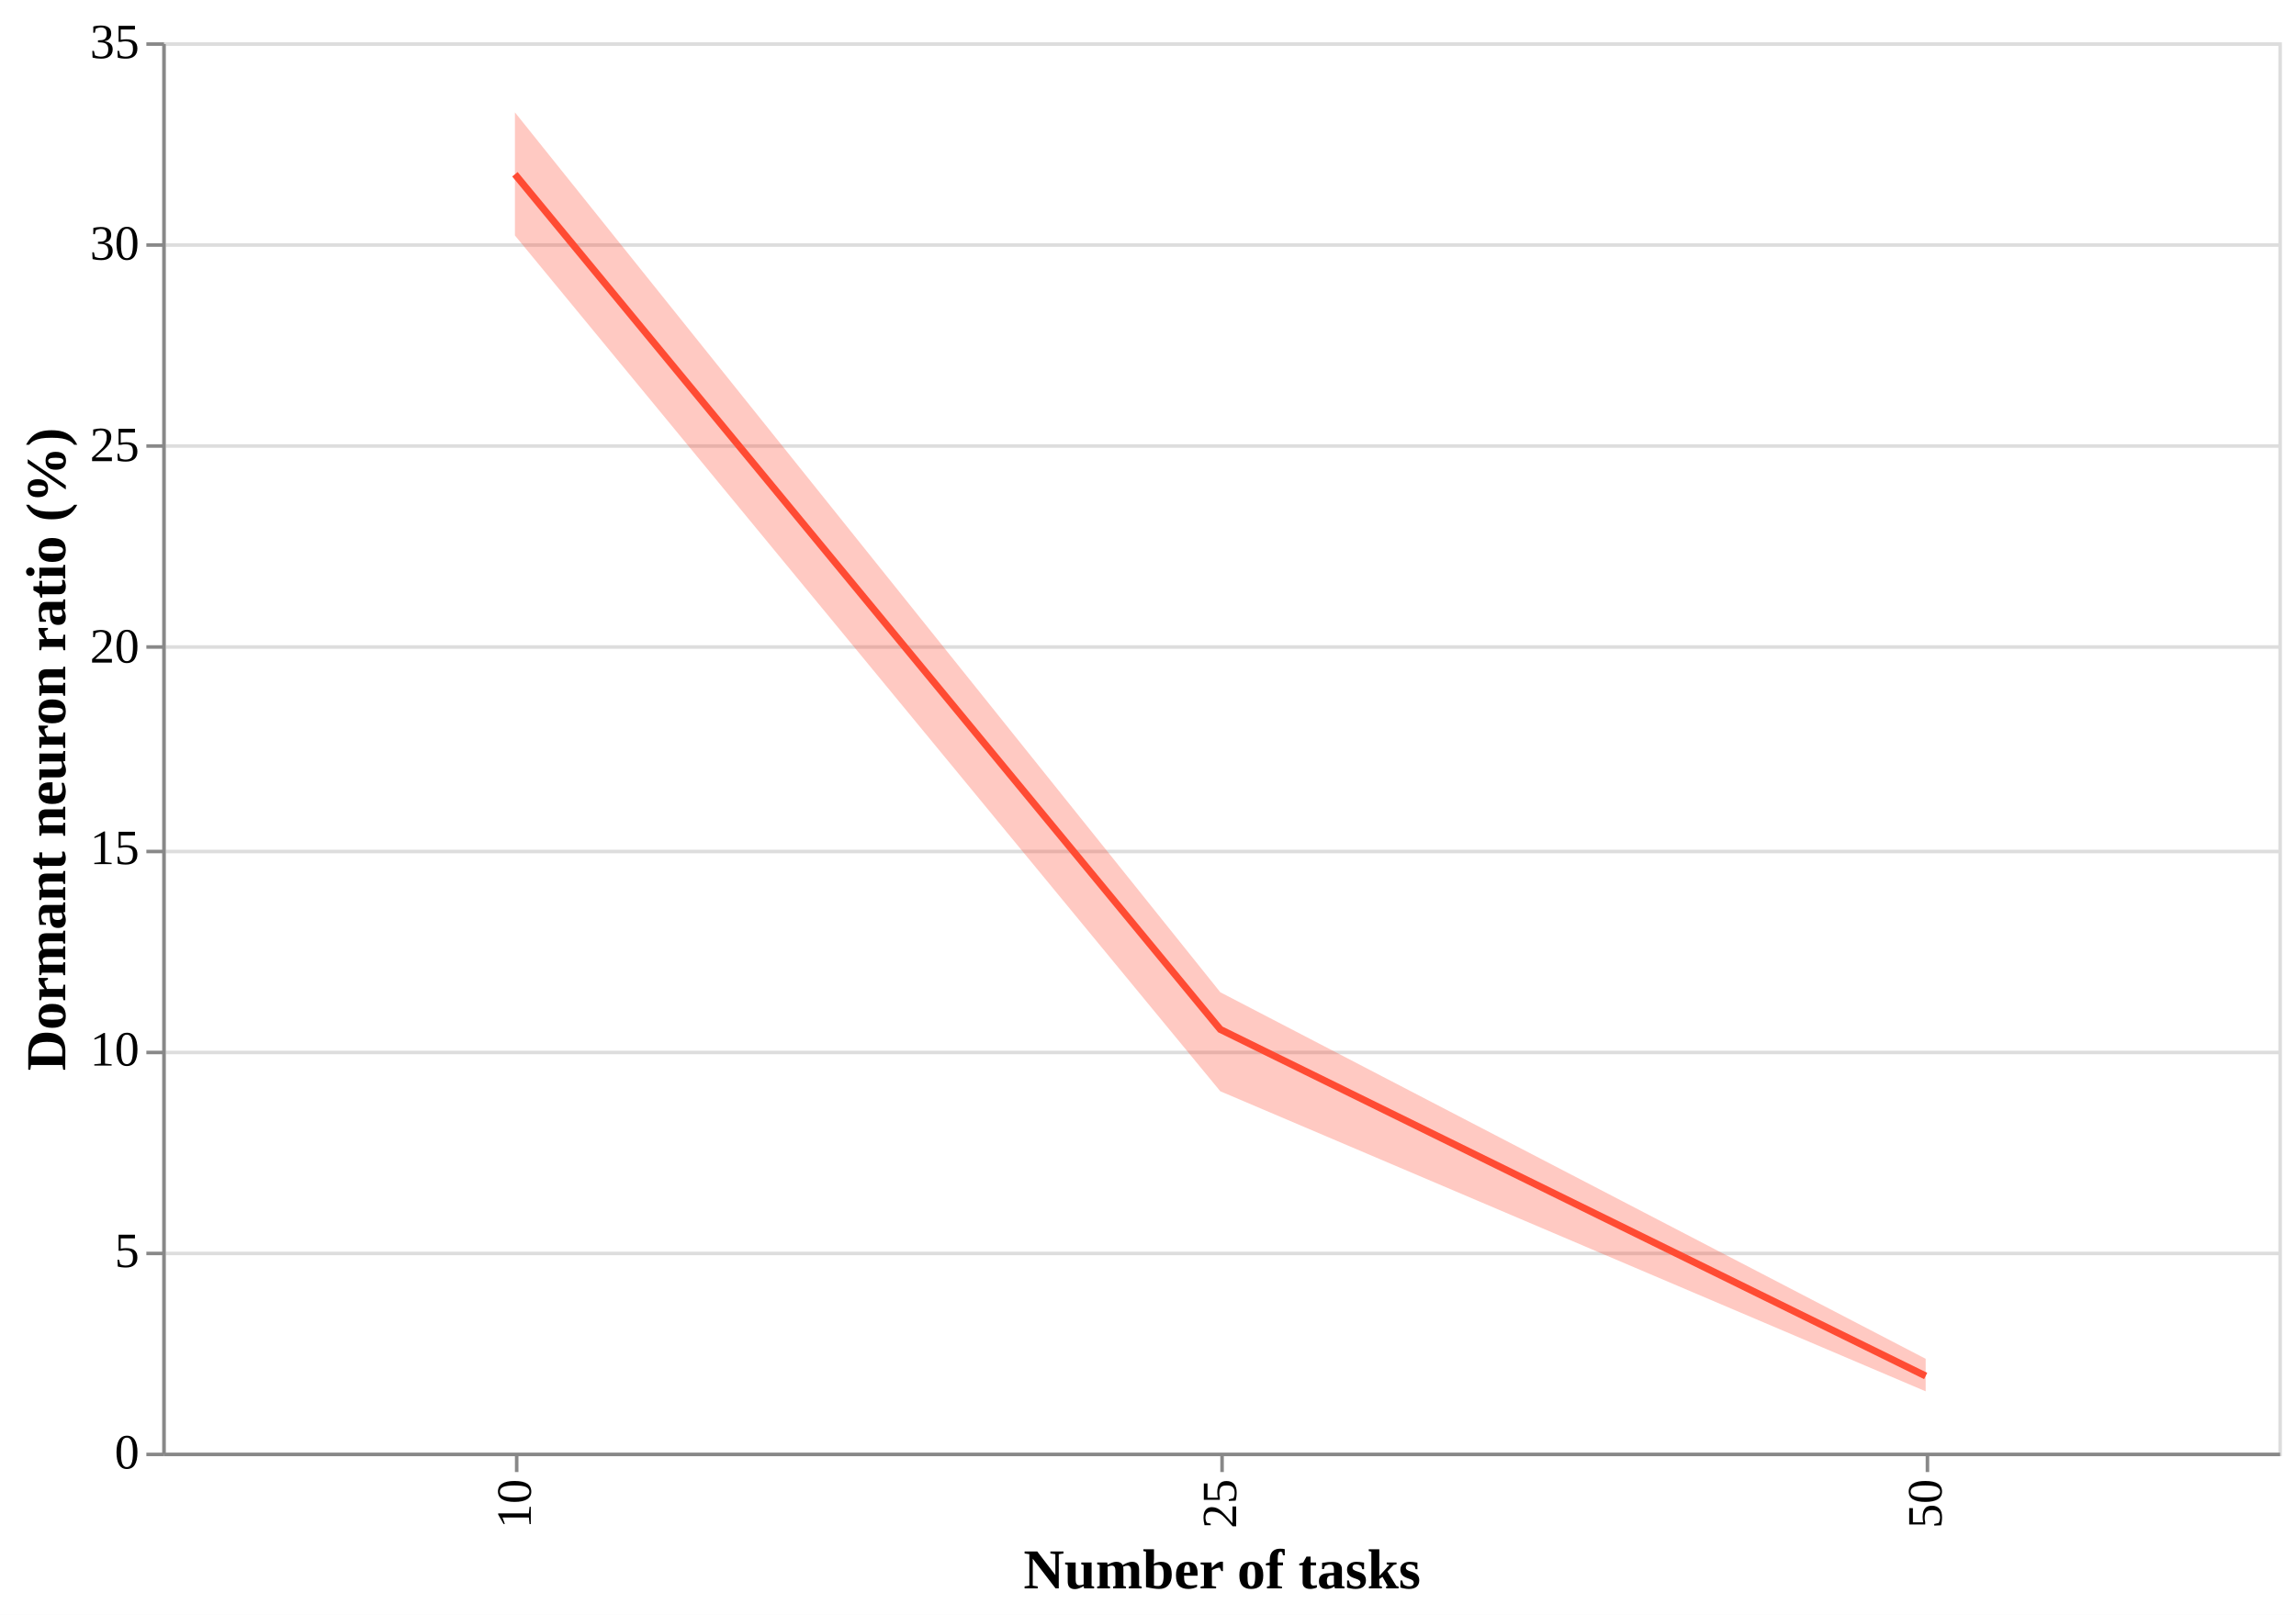
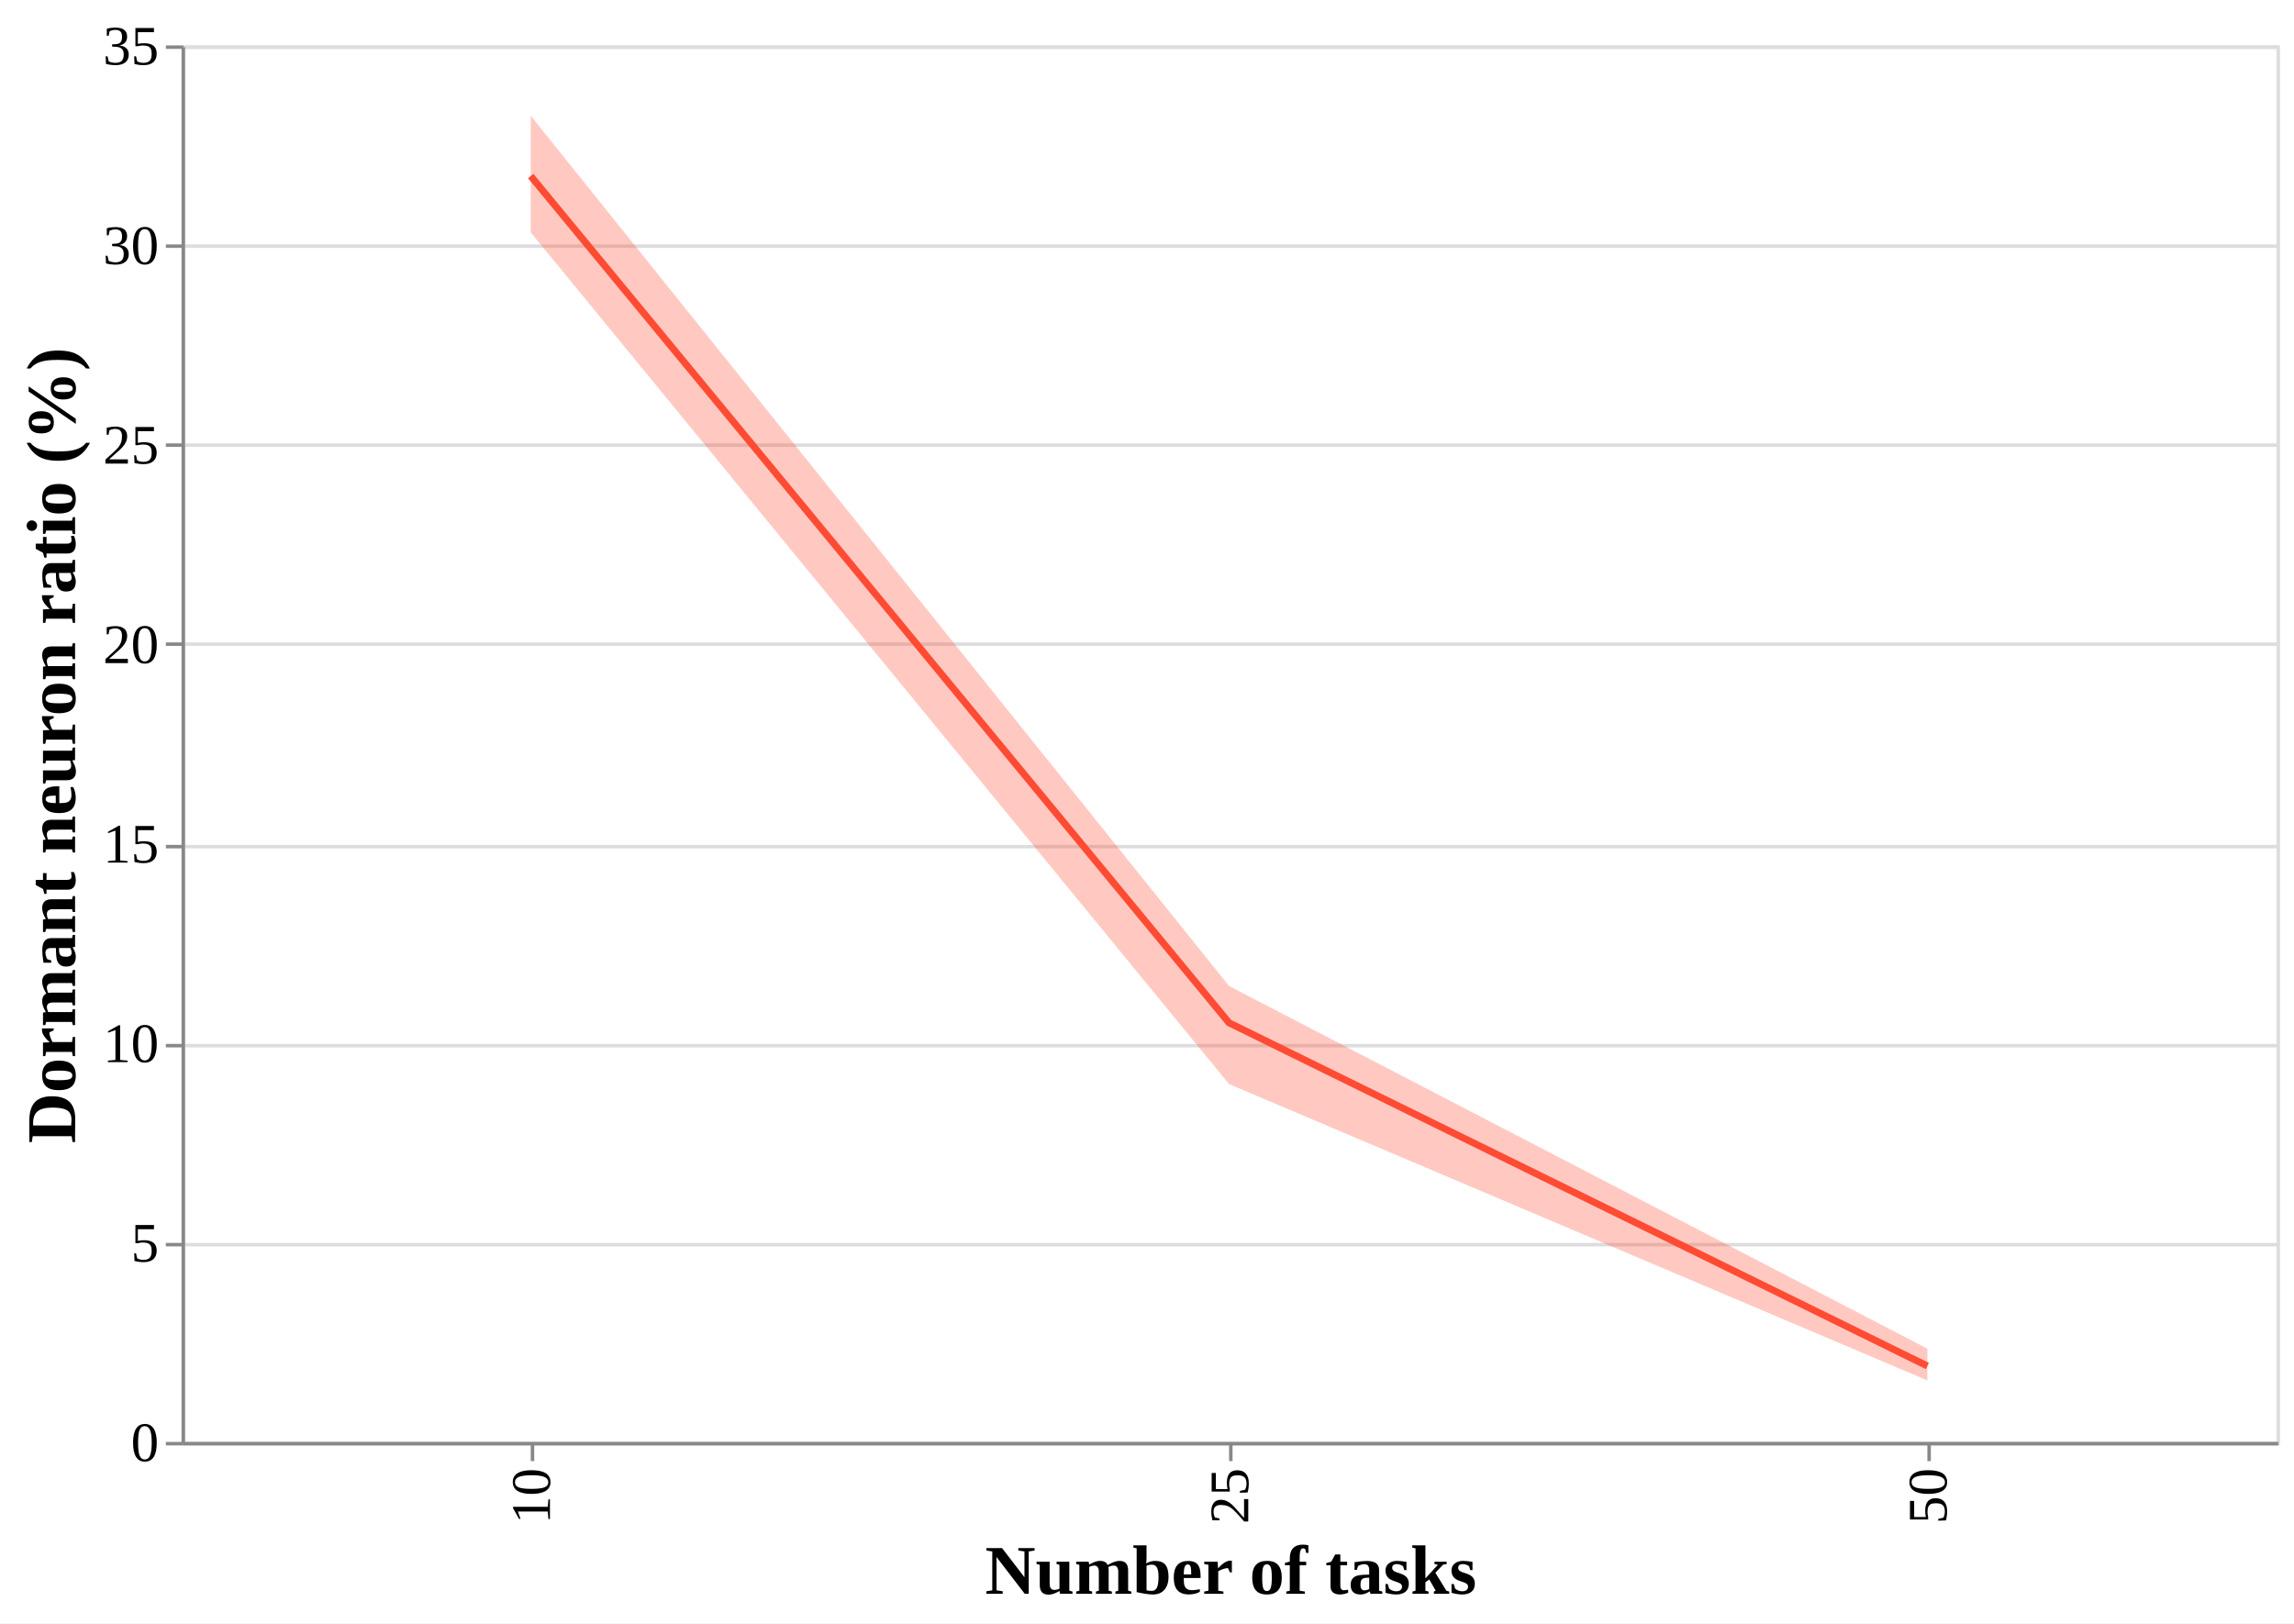
- <svg xmlns="http://www.w3.org/2000/svg" version="1.1" class="marks" width="651" height="458" viewBox="0 0 651 458">
-   <rect width="651" height="458" fill="white" />
-   <g fill="none" stroke-miterlimit="10" transform="translate(46,12)">
+ <svg xmlns="http://www.w3.org/2000/svg" version="1.1" class="marks" width="657" height="465" viewBox="0 0 657 465">
+   <rect width="657" height="465" fill="white" />
+   <g fill="none" stroke-miterlimit="10" transform="translate(52,13)">
    <g class="mark-group role-frame root" role="graphics-object" aria-roledescription="group mark container">
      <g transform="translate(0,0)">
        <path class="background" aria-hidden="true" d="M0.5,0.5h600v400h-600Z" stroke="#ddd" />
        <g>
          <g class="mark-group role-axis" aria-hidden="true">
            <g transform="translate(0.5,0.5)">
              <path class="background" aria-hidden="true" d="M0,0h0v0h0Z" pointer-events="none" />
              <g>
                <g class="mark-rule role-axis-grid" pointer-events="none">
                  <line transform="translate(0,400)" x2="600" y2="0" stroke="#ddd" stroke-width="1" opacity="1" />
                  <line transform="translate(0,343)" x2="600" y2="0" stroke="#ddd" stroke-width="1" opacity="1" />
                  <line transform="translate(0,286)" x2="600" y2="0" stroke="#ddd" stroke-width="1" opacity="1" />
                  <line transform="translate(0,229)" x2="600" y2="0" stroke="#ddd" stroke-width="1" opacity="1" />
                  <line transform="translate(0,171)" x2="600" y2="0" stroke="#ddd" stroke-width="1" opacity="1" />
                  <line transform="translate(0,114)" x2="600" y2="0" stroke="#ddd" stroke-width="1" opacity="1" />
                  <line transform="translate(0,57)" x2="600" y2="0" stroke="#ddd" stroke-width="1" opacity="1" />
                  <line transform="translate(0,0)" x2="600" y2="0" stroke="#ddd" stroke-width="1" opacity="1" />
                </g>
              </g>
              <path class="foreground" aria-hidden="true" d="" pointer-events="none" display="none" />
            </g>
          </g>
          <g class="mark-group role-axis" role="graphics-symbol" aria-roledescription="axis" aria-label="X-axis titled 'Number of tasks' for a discrete scale with 3 values: 10, 25, 50">
            <g transform="translate(0.5,400.5)">
              <path class="background" aria-hidden="true" d="M0,0h0v0h0Z" pointer-events="none" />
              <g>
                <g class="mark-rule role-axis-tick" pointer-events="none">
                  <line transform="translate(100,0)" x2="0" y2="5" stroke="#888" stroke-width="1" opacity="1" />
                  <line transform="translate(300,0)" x2="0" y2="5" stroke="#888" stroke-width="1" opacity="1" />
                  <line transform="translate(500,0)" x2="0" y2="5" stroke="#888" stroke-width="1" opacity="1" />
                </g>
                <g class="mark-text role-axis-label" pointer-events="none">
-                   <text text-anchor="end" transform="translate(100,7) rotate(270) translate(0,4)" font-family="Times New Roman" font-size="14px" fill="#000" opacity="1">10</text>
-                   <text text-anchor="end" transform="translate(300,7) rotate(270) translate(0,4)" font-family="Times New Roman" font-size="14px" fill="#000" opacity="1">25</text>
-                   <text text-anchor="end" transform="translate(500,7) rotate(270) translate(0,4)" font-family="Times New Roman" font-size="14px" fill="#000" opacity="1">50</text>
+                   <text text-anchor="end" transform="translate(100,7) rotate(270) translate(0,5)" font-family="Times New Roman" font-size="16px" fill="#000" opacity="1">10</text>
+                   <text text-anchor="end" transform="translate(300,7) rotate(270) translate(0,5)" font-family="Times New Roman" font-size="16px" fill="#000" opacity="1">25</text>
+                   <text text-anchor="end" transform="translate(500,7) rotate(270) translate(0,5)" font-family="Times New Roman" font-size="16px" fill="#000" opacity="1">50</text>
                </g>
                <g class="mark-rule role-axis-domain" pointer-events="none">
                  <line transform="translate(0,0)" x2="600" y2="0" stroke="#888" stroke-width="1" opacity="1" />
                </g>
                <g class="mark-text role-axis-title" pointer-events="none">
-                   <text text-anchor="middle" transform="translate(300,38)" font-family="Times New Roman" font-size="16px" font-weight="bold" fill="#000" opacity="1">Number of tasks</text>
+                   <text text-anchor="middle" transform="translate(300,43)" font-family="Times New Roman" font-size="20px" font-weight="bold" fill="#000" opacity="1">Number of tasks</text>
                </g>
              </g>
              <path class="foreground" aria-hidden="true" d="" pointer-events="none" display="none" />
            </g>
          </g>
          <g class="mark-group role-axis" role="graphics-symbol" aria-roledescription="axis" aria-label="Y-axis titled 'Dormant neuron ratio (%)' for a linear scale with values from 0 to 35">
            <g transform="translate(0.5,0.5)">
              <path class="background" aria-hidden="true" d="M0,0h0v0h0Z" pointer-events="none" />
              <g>
                <g class="mark-rule role-axis-tick" pointer-events="none">
                  <line transform="translate(0,400)" x2="-5" y2="0" stroke="#888" stroke-width="1" opacity="1" />
                  <line transform="translate(0,343)" x2="-5" y2="0" stroke="#888" stroke-width="1" opacity="1" />
                  <line transform="translate(0,286)" x2="-5" y2="0" stroke="#888" stroke-width="1" opacity="1" />
                  <line transform="translate(0,229)" x2="-5" y2="0" stroke="#888" stroke-width="1" opacity="1" />
                  <line transform="translate(0,171)" x2="-5" y2="0" stroke="#888" stroke-width="1" opacity="1" />
                  <line transform="translate(0,114)" x2="-5" y2="0" stroke="#888" stroke-width="1" opacity="1" />
                  <line transform="translate(0,57)" x2="-5" y2="0" stroke="#888" stroke-width="1" opacity="1" />
                  <line transform="translate(0,0)" x2="-5" y2="0" stroke="#888" stroke-width="1" opacity="1" />
                </g>
                <g class="mark-text role-axis-label" pointer-events="none">
-                   <text text-anchor="end" transform="translate(-7,404)" font-family="Times New Roman" font-size="14px" fill="#000" opacity="1">0</text>
-                   <text text-anchor="end" transform="translate(-7,346.8571)" font-family="Times New Roman" font-size="14px" fill="#000" opacity="1">5</text>
-                   <text text-anchor="end" transform="translate(-7,289.7143)" font-family="Times New Roman" font-size="14px" fill="#000" opacity="1">10</text>
-                   <text text-anchor="end" transform="translate(-7,232.5714)" font-family="Times New Roman" font-size="14px" fill="#000" opacity="1">15</text>
-                   <text text-anchor="end" transform="translate(-7,175.4286)" font-family="Times New Roman" font-size="14px" fill="#000" opacity="1">20</text>
-                   <text text-anchor="end" transform="translate(-7,118.2857)" font-family="Times New Roman" font-size="14px" fill="#000" opacity="1">25</text>
-                   <text text-anchor="end" transform="translate(-7,61.14286)" font-family="Times New Roman" font-size="14px" fill="#000" opacity="1">30</text>
-                   <text text-anchor="end" transform="translate(-7,4)" font-family="Times New Roman" font-size="14px" fill="#000" opacity="1">35</text>
+                   <text text-anchor="end" transform="translate(-7,405)" font-family="Times New Roman" font-size="16px" fill="#000" opacity="1">0</text>
+                   <text text-anchor="end" transform="translate(-7,347.8571)" font-family="Times New Roman" font-size="16px" fill="#000" opacity="1">5</text>
+                   <text text-anchor="end" transform="translate(-7,290.7143)" font-family="Times New Roman" font-size="16px" fill="#000" opacity="1">10</text>
+                   <text text-anchor="end" transform="translate(-7,233.5714)" font-family="Times New Roman" font-size="16px" fill="#000" opacity="1">15</text>
+                   <text text-anchor="end" transform="translate(-7,176.4286)" font-family="Times New Roman" font-size="16px" fill="#000" opacity="1">20</text>
+                   <text text-anchor="end" transform="translate(-7,119.2857)" font-family="Times New Roman" font-size="16px" fill="#000" opacity="1">25</text>
+                   <text text-anchor="end" transform="translate(-7,62.14286)" font-family="Times New Roman" font-size="16px" fill="#000" opacity="1">30</text>
+                   <text text-anchor="end" transform="translate(-7,5)" font-family="Times New Roman" font-size="16px" fill="#000" opacity="1">35</text>
                </g>
                <g class="mark-rule role-axis-domain" pointer-events="none">
                  <line transform="translate(0,400)" x2="0" y2="-400" stroke="#888" stroke-width="1" opacity="1" />
                </g>
                <g class="mark-text role-axis-title" pointer-events="none">
-                   <text text-anchor="middle" transform="translate(-25,200) rotate(-90) translate(0,-3)" font-family="Times New Roman" font-size="16px" font-weight="bold" fill="#000" opacity="1">Dormant neuron ratio (%)</text>
+                   <text text-anchor="middle" transform="translate(-27,200) rotate(-90) translate(0,-4)" font-family="Times New Roman" font-size="20px" font-weight="bold" fill="#000" opacity="1">Dormant neuron ratio (%)</text>
                </g>
              </g>
              <path class="foreground" aria-hidden="true" d="" pointer-events="none" display="none" />
            </g>
          </g>
          <g class="mark-area role-mark layer_0_layer_0_marks" role="graphics-object" aria-roledescription="area mark container">
-             <path aria-label="Number of tasks: 10; Dormant neuron ratio (%): 30.2064620972; upper_Dormant neuron ratio: 33.2618423367; Ci1 of Dormant neuron ratio: 33.2618423367; Ci0 of Dormant neuron ratio: 30.2064620972; Mean of Dormant neuron ratio: 31.7252613068" role="graphics-symbol" aria-roledescription="errorband" d="M100,54.783L300,297.507L500,382.609L500,373.379L300,269.42L100,19.865Z" fill="#FF4B33" opacity="0.3" />
+             <path aria-label="Number of tasks: 10; Dormant neuron ratio (%): 30.3135183239; upper_Dormant neuron ratio: 33.2374279022; Ci1 of Dormant neuron ratio: 33.2374279022; Ci0 of Dormant neuron ratio: 30.3135183239; Mean of Dormant neuron ratio: 31.7252613068" role="graphics-symbol" aria-roledescription="errorband" d="M100,53.56L300,297.507L500,382.386L500,373.288L300,269.42L100,20.144Z" fill="#FF4B33" opacity="0.3" />
          </g>
          <g class="mark-line role-mark layer_1_marks" role="graphics-object" aria-roledescription="line mark container">
            <path aria-label="Number of tasks: 10; Dormant neuron ratio (%): 31.7252613068" role="graphics-symbol" aria-roledescription="line mark" d="M100,37.426L300,279.96L500,378.255" stroke="#FF4B33" stroke-width="2" />
          </g>
        </g>
        <path class="foreground" aria-hidden="true" d="" display="none" />
      </g>
    </g>
  </g>
</svg>
